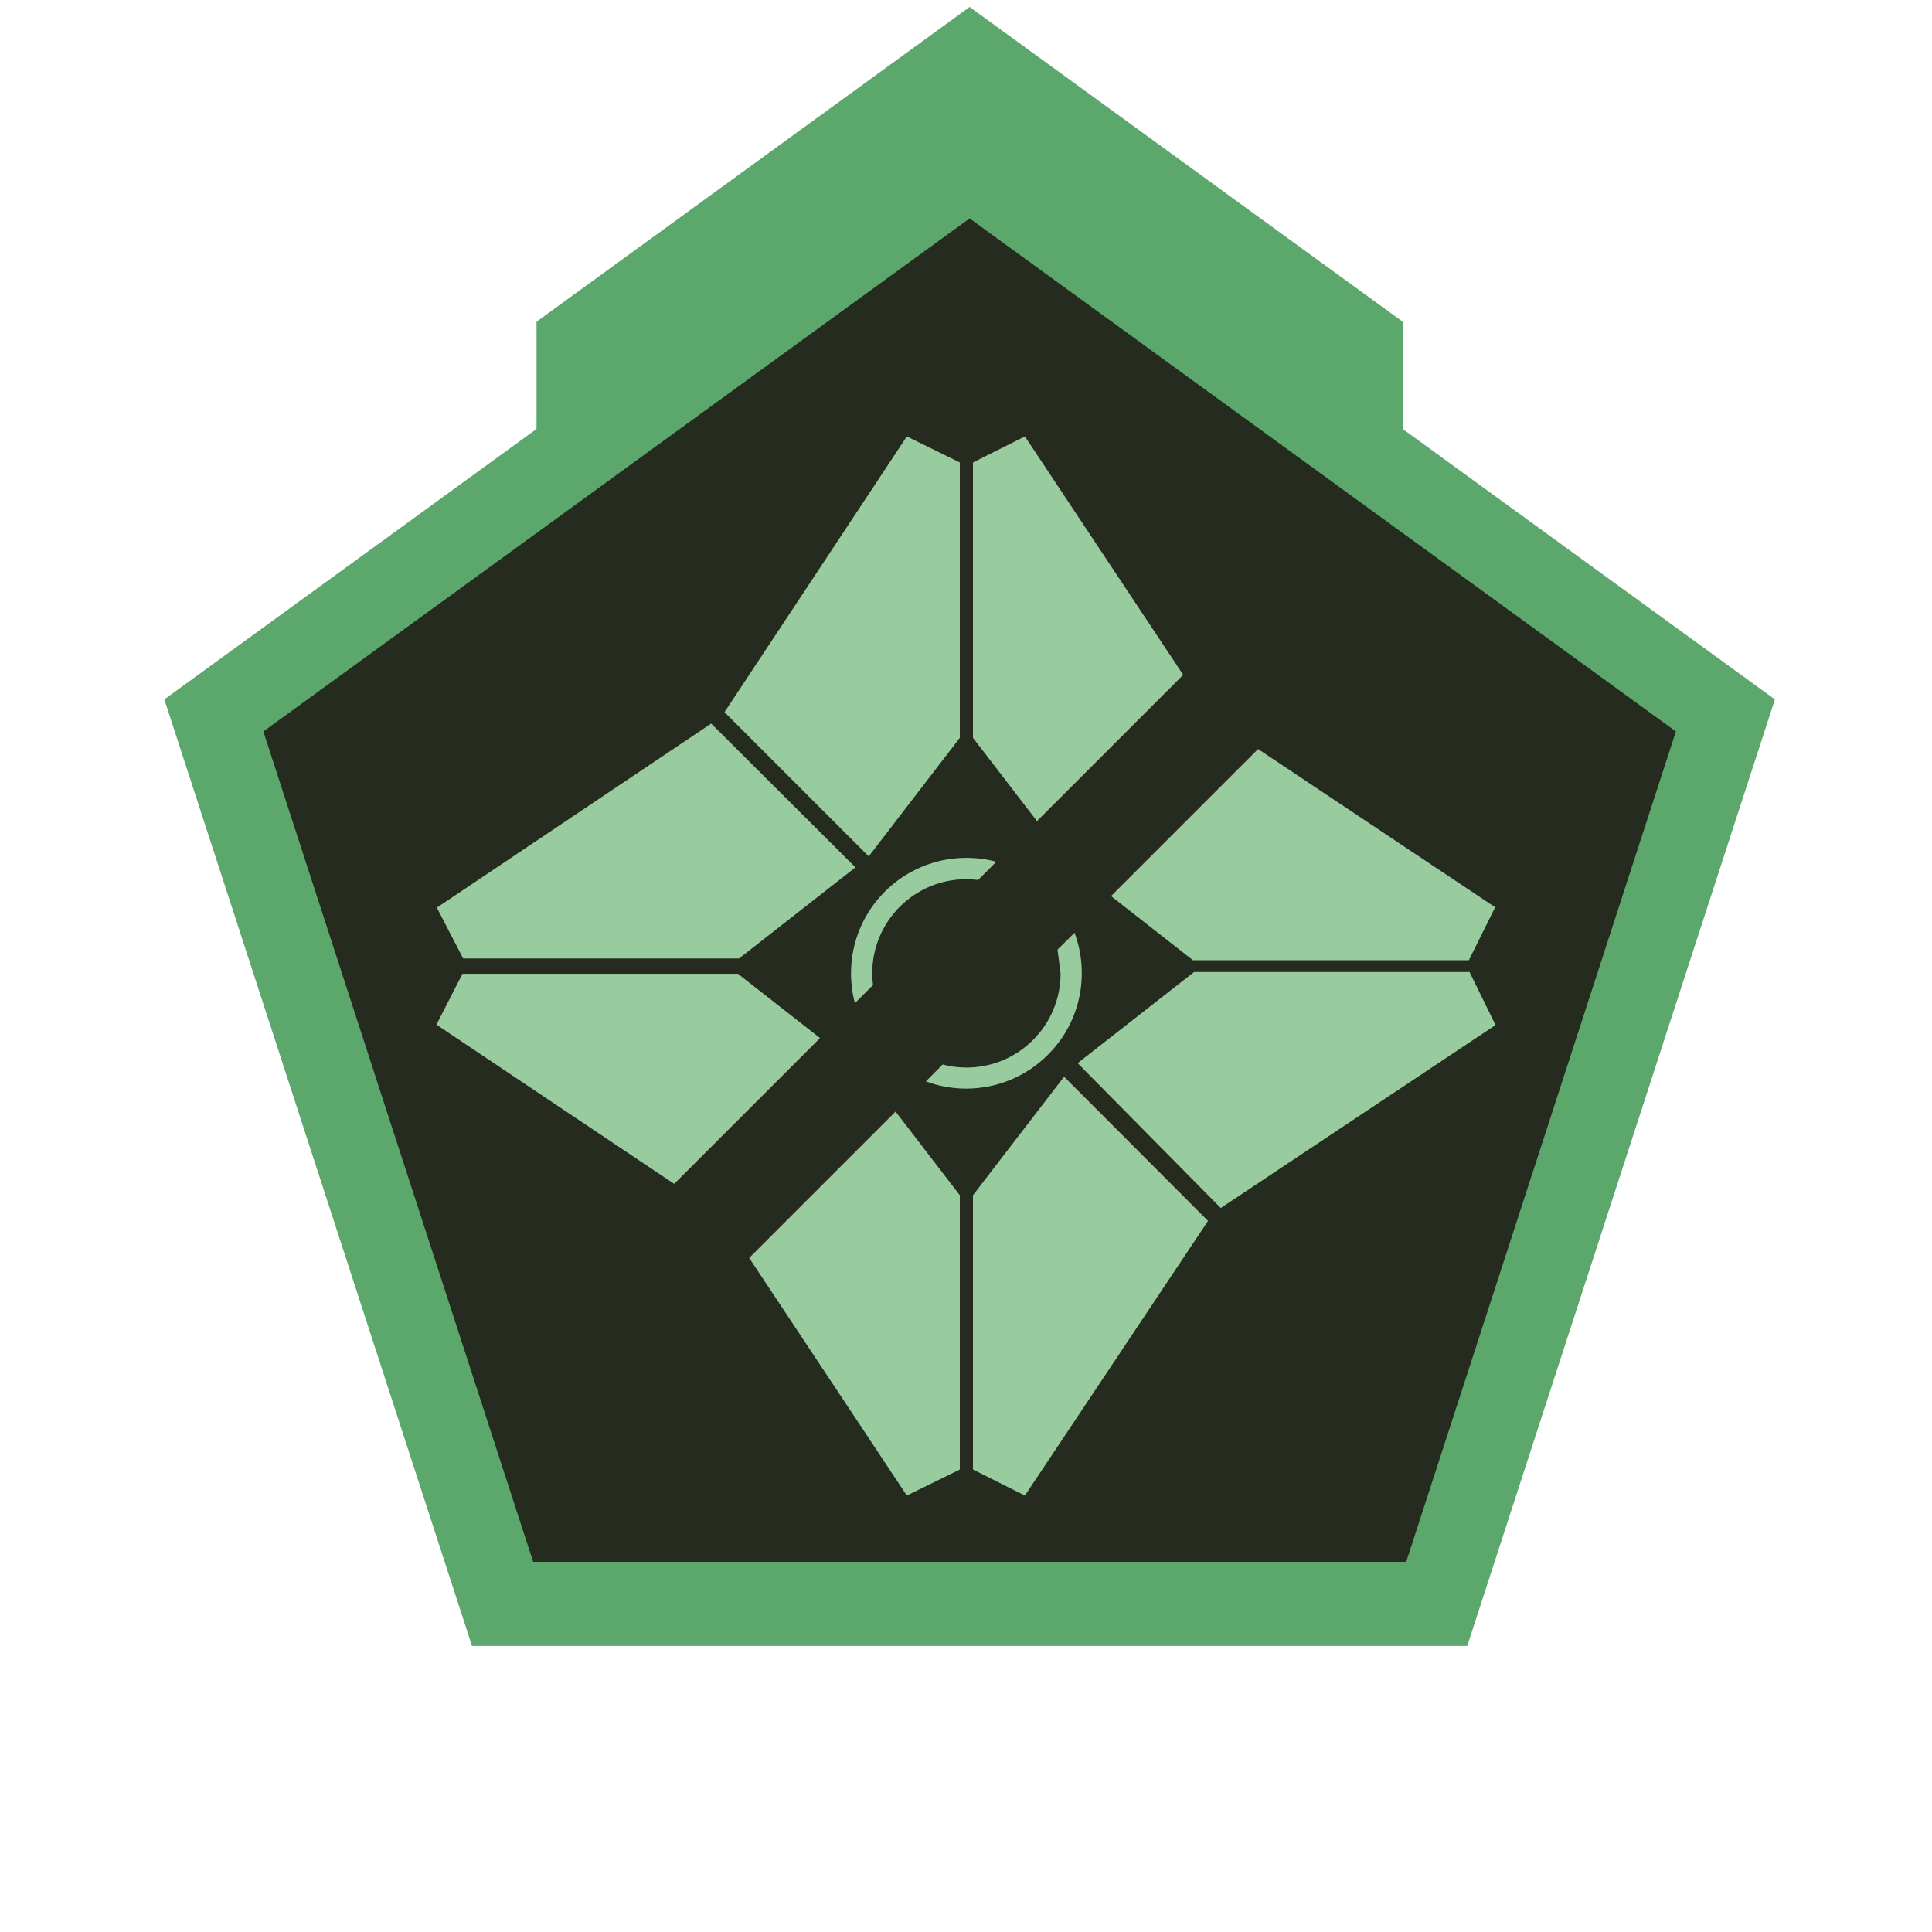
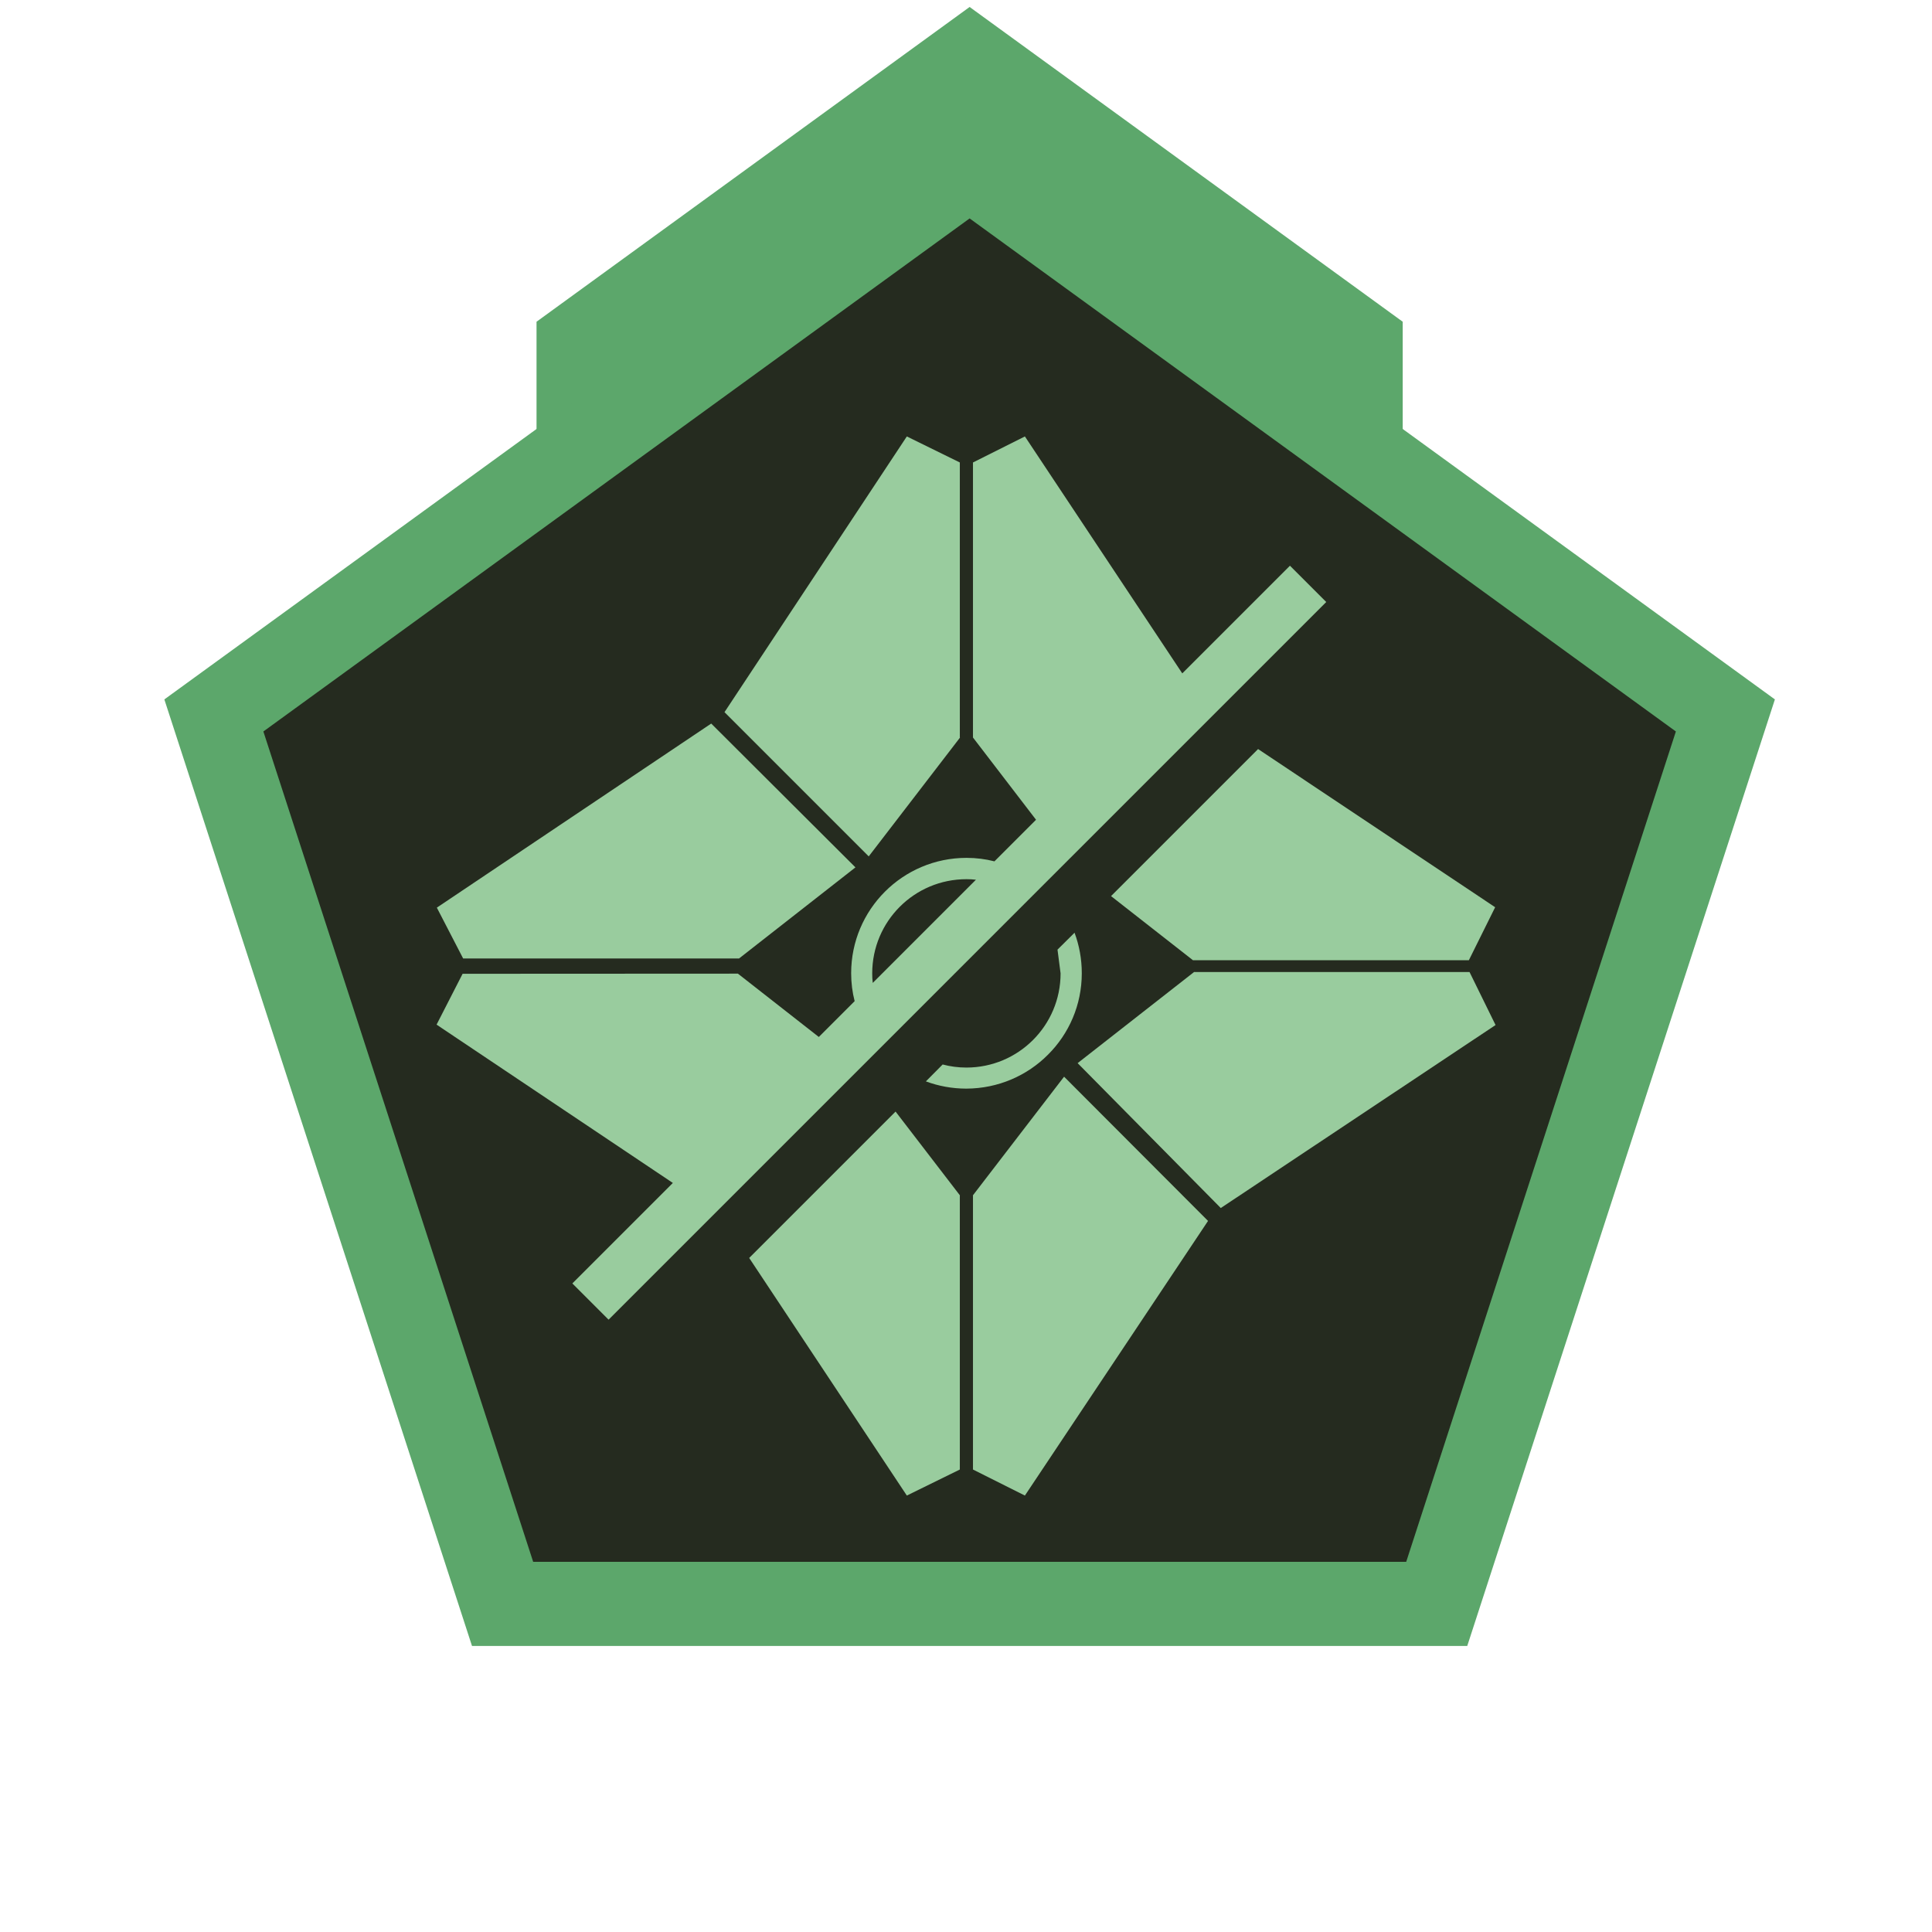
<svg xmlns="http://www.w3.org/2000/svg" id="Layer_1" viewBox="0 0 144 144">
  <defs>
-     <style>.cls-1{opacity:0;}.cls-2{fill:#252b1f;}.cls-3{fill:#5ca76b;}.cls-4{fill:#98cc9e;}</style>
+     <style>.cls-1{opacity:0;}.cls-2{fill:#252b1f;}.cls-3{fill:#5ca76b;}.cls-4{fill:#99cc9e;}</style>
  </defs>
  <rect class="cls-1" width="144" height="144" />
  <polygon class="cls-2" points="72.27 13.1 16.28 53.78 37.67 119.59 106.87 119.59 128.26 53.78 72.27 13.1" />
  <polygon class="cls-3" points="104.55 35.07 104.55 23.98 72.27 .52 39.99 23.98 39.99 35.07 72 12.44 104.55 35.07" />
  <path class="cls-3" d="M124.91,54.52l-52.64-38.24L19.63,54.52l20.11,61.89h65.07s20.1-61.89,20.1-61.89ZM72.27,8.52l60.02,43.61-22.93,70.55H35.18S12.25,52.13,12.25,52.13L72.27,8.52Z" />
  <polygon class="cls-4" points="109.53 72.45 111.47 76.4 90.99 90.04 80.32 79.24 89.01 72.44 89.02 72.45 109.53 72.45" />
  <polygon class="cls-4" points="111.44 67.62 109.48 71.57 88.93 71.57 88.93 71.58 82.81 66.79 93.77 55.83 111.44 67.62" />
  <polygon class="cls-4" points="79.31 80.25 90.04 91 76.39 111.47 72.52 109.53 72.52 89.11 72.51 89.1 79.31 80.25" />
-   <polygon class="cls-4" points="76.39 32.53 88.19 50.3 77.29 61.2 72.51 54.98 72.52 54.97 72.52 34.47 76.39 32.53" />
  <path class="cls-4" d="M80.09,69.52c.35.94.54,1.96.54,3.02,0,2.37-.96,4.52-2.52,6.07-1.55,1.56-3.71,2.52-6.08,2.53-1.06,0-2.08-.19-3.02-.54l1.25-1.26c.56.15,1.16.23,1.77.23,3.88,0,7.02-3.14,7.02-7.02l-.23-1.77,1.27-1.26Z" />
  <polygon class="cls-4" points="71.55 54.98 64.75 63.83 64.67 63.75 54 53.08 67.59 32.53 71.54 34.47 71.54 54.97 71.55 54.98" />
  <polygon class="cls-4" points="66.75 82.85 71.55 89.1 71.54 89.11 71.54 109.53 67.59 111.47 55.84 93.76 66.75 82.85" />
-   <path class="cls-4" d="M72.03,65.53c-3.88,0-7.02,3.14-7.02,7.02,0,.29.02.58.06.87l-1.35,1.35c-.19-.71-.29-1.46-.29-2.23,0-4.75,3.85-8.6,8.6-8.6.77,0,1.52.1,2.23.29l-1.36,1.36c-.28-.04-.57-.06-.87-.06Z" />
  <polygon class="cls-4" points="63.76 64.65 55.07 71.45 55.07 71.44 34.52 71.44 32.56 67.65 53.01 53.93 63.76 64.65" />
-   <polygon class="cls-4" points="54.99 72.57 61.12 77.37 50.25 88.24 32.53 76.37 34.47 72.58 54.98 72.58 54.99 72.57" />
+   <path class="cls-4" d="M96.14,42.17l-8.02,8.02-11.73-17.66-3.87,1.94v20.5h0s4.7,6.13,4.7,6.13l-3.1,3.1c-.66-.17-1.36-.26-2.08-.26-4.75,0-8.6,3.85-8.6,8.6,0,.72.09,1.42.26,2.08l-2.67,2.67-6.03-4.72h-.01s-20.51.01-20.51.01l-1.94,3.79,17.61,11.8-7.49,7.49,2.7,2.7,53.49-53.49-2.7-2.7ZM65.05,73.26c-.03-.24-.04-.47-.04-.71,0-3.88,3.14-7.02,7.02-7.02.24,0,.48.01.71.04l-7.69,7.69Z" />
</svg>
